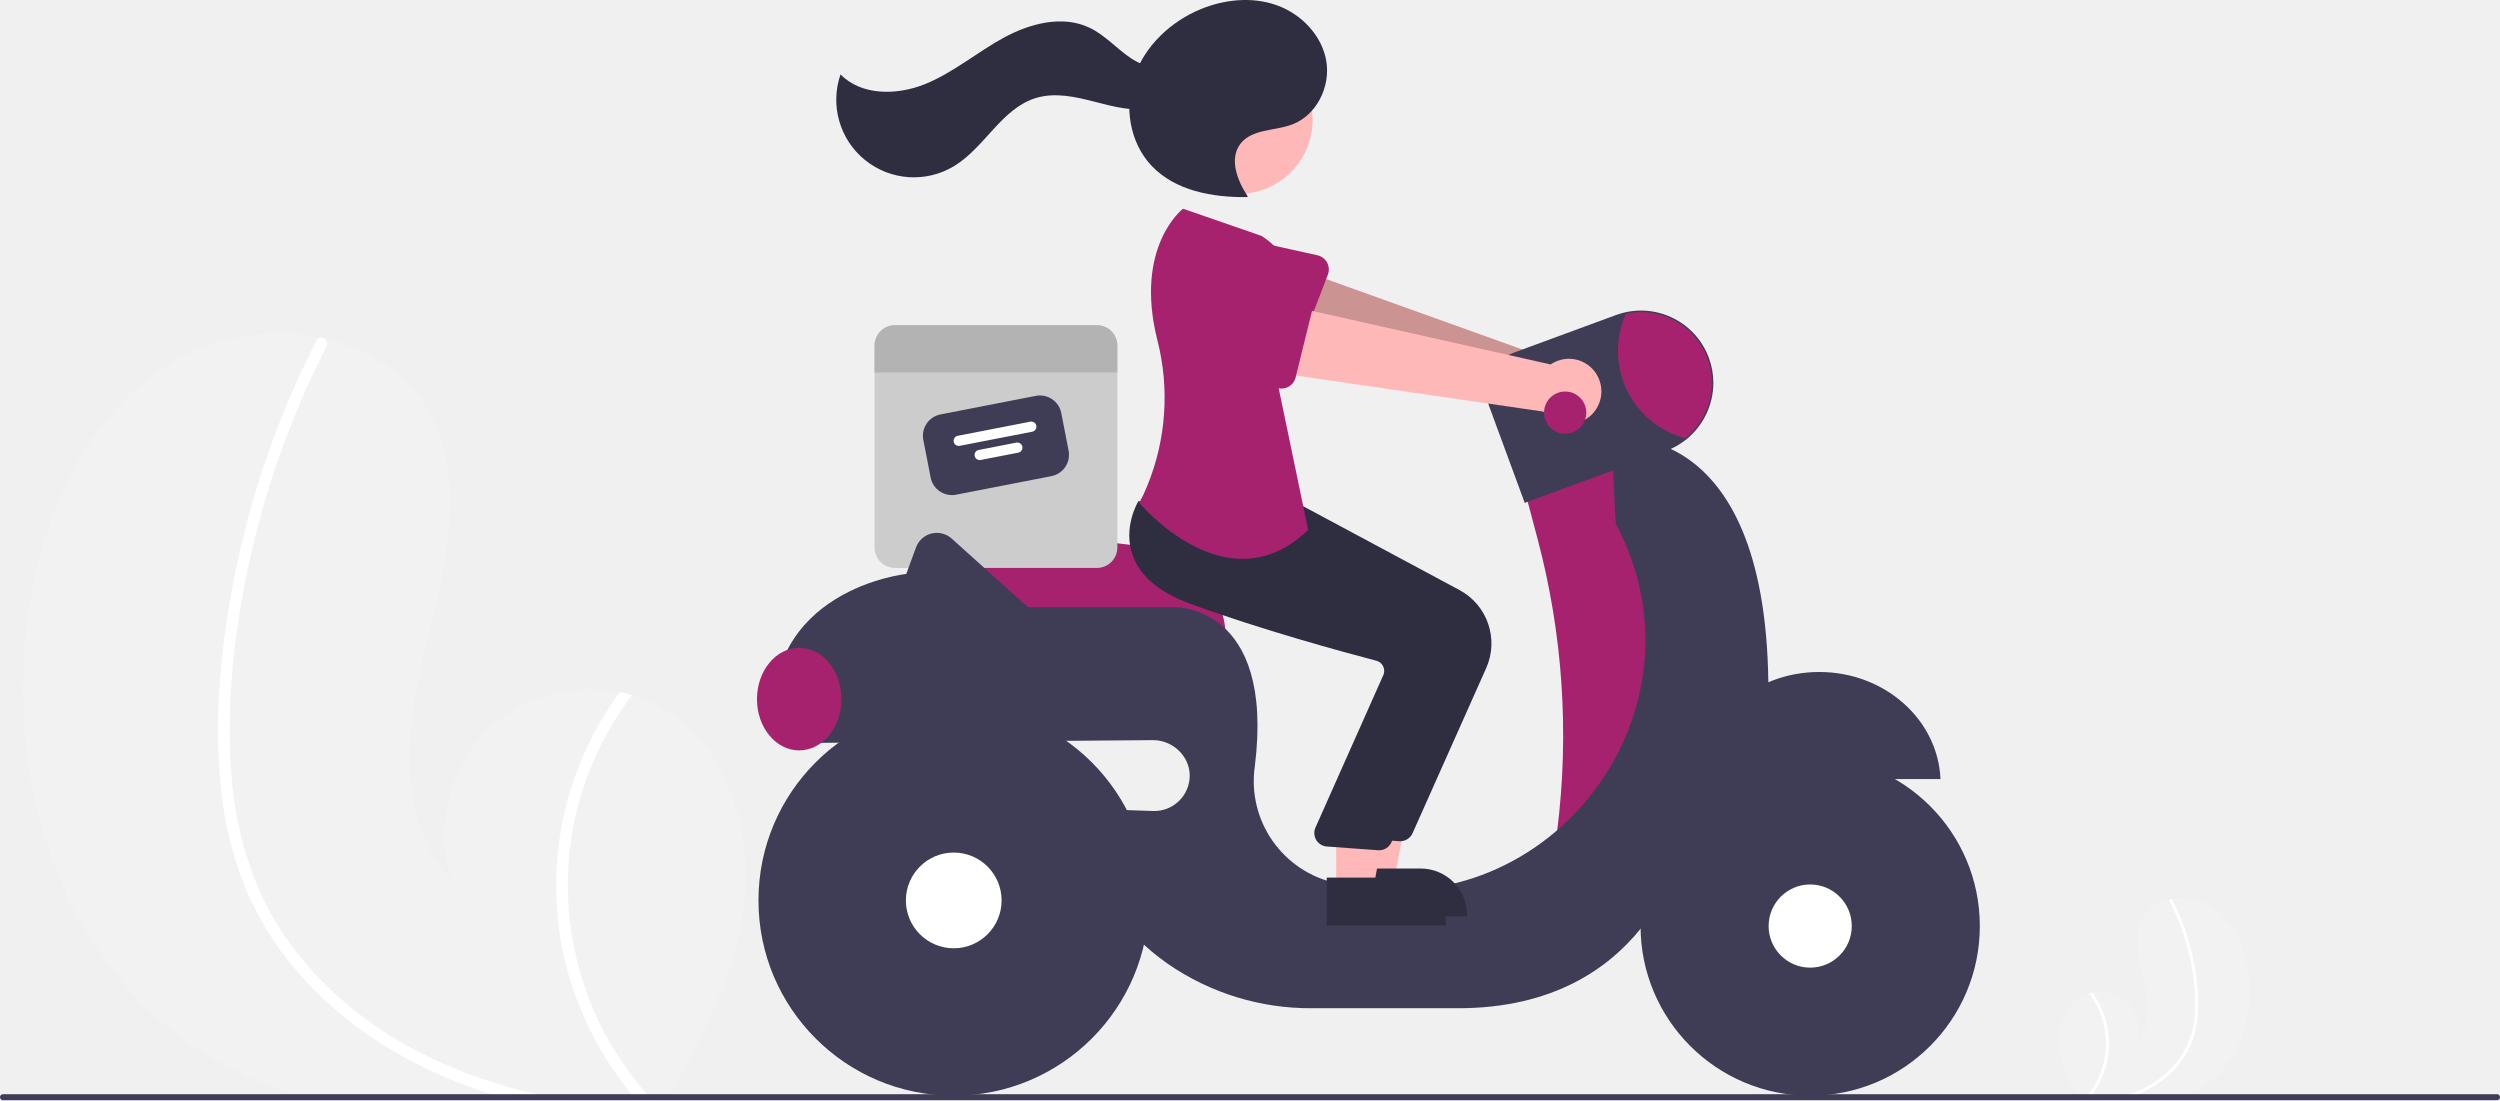
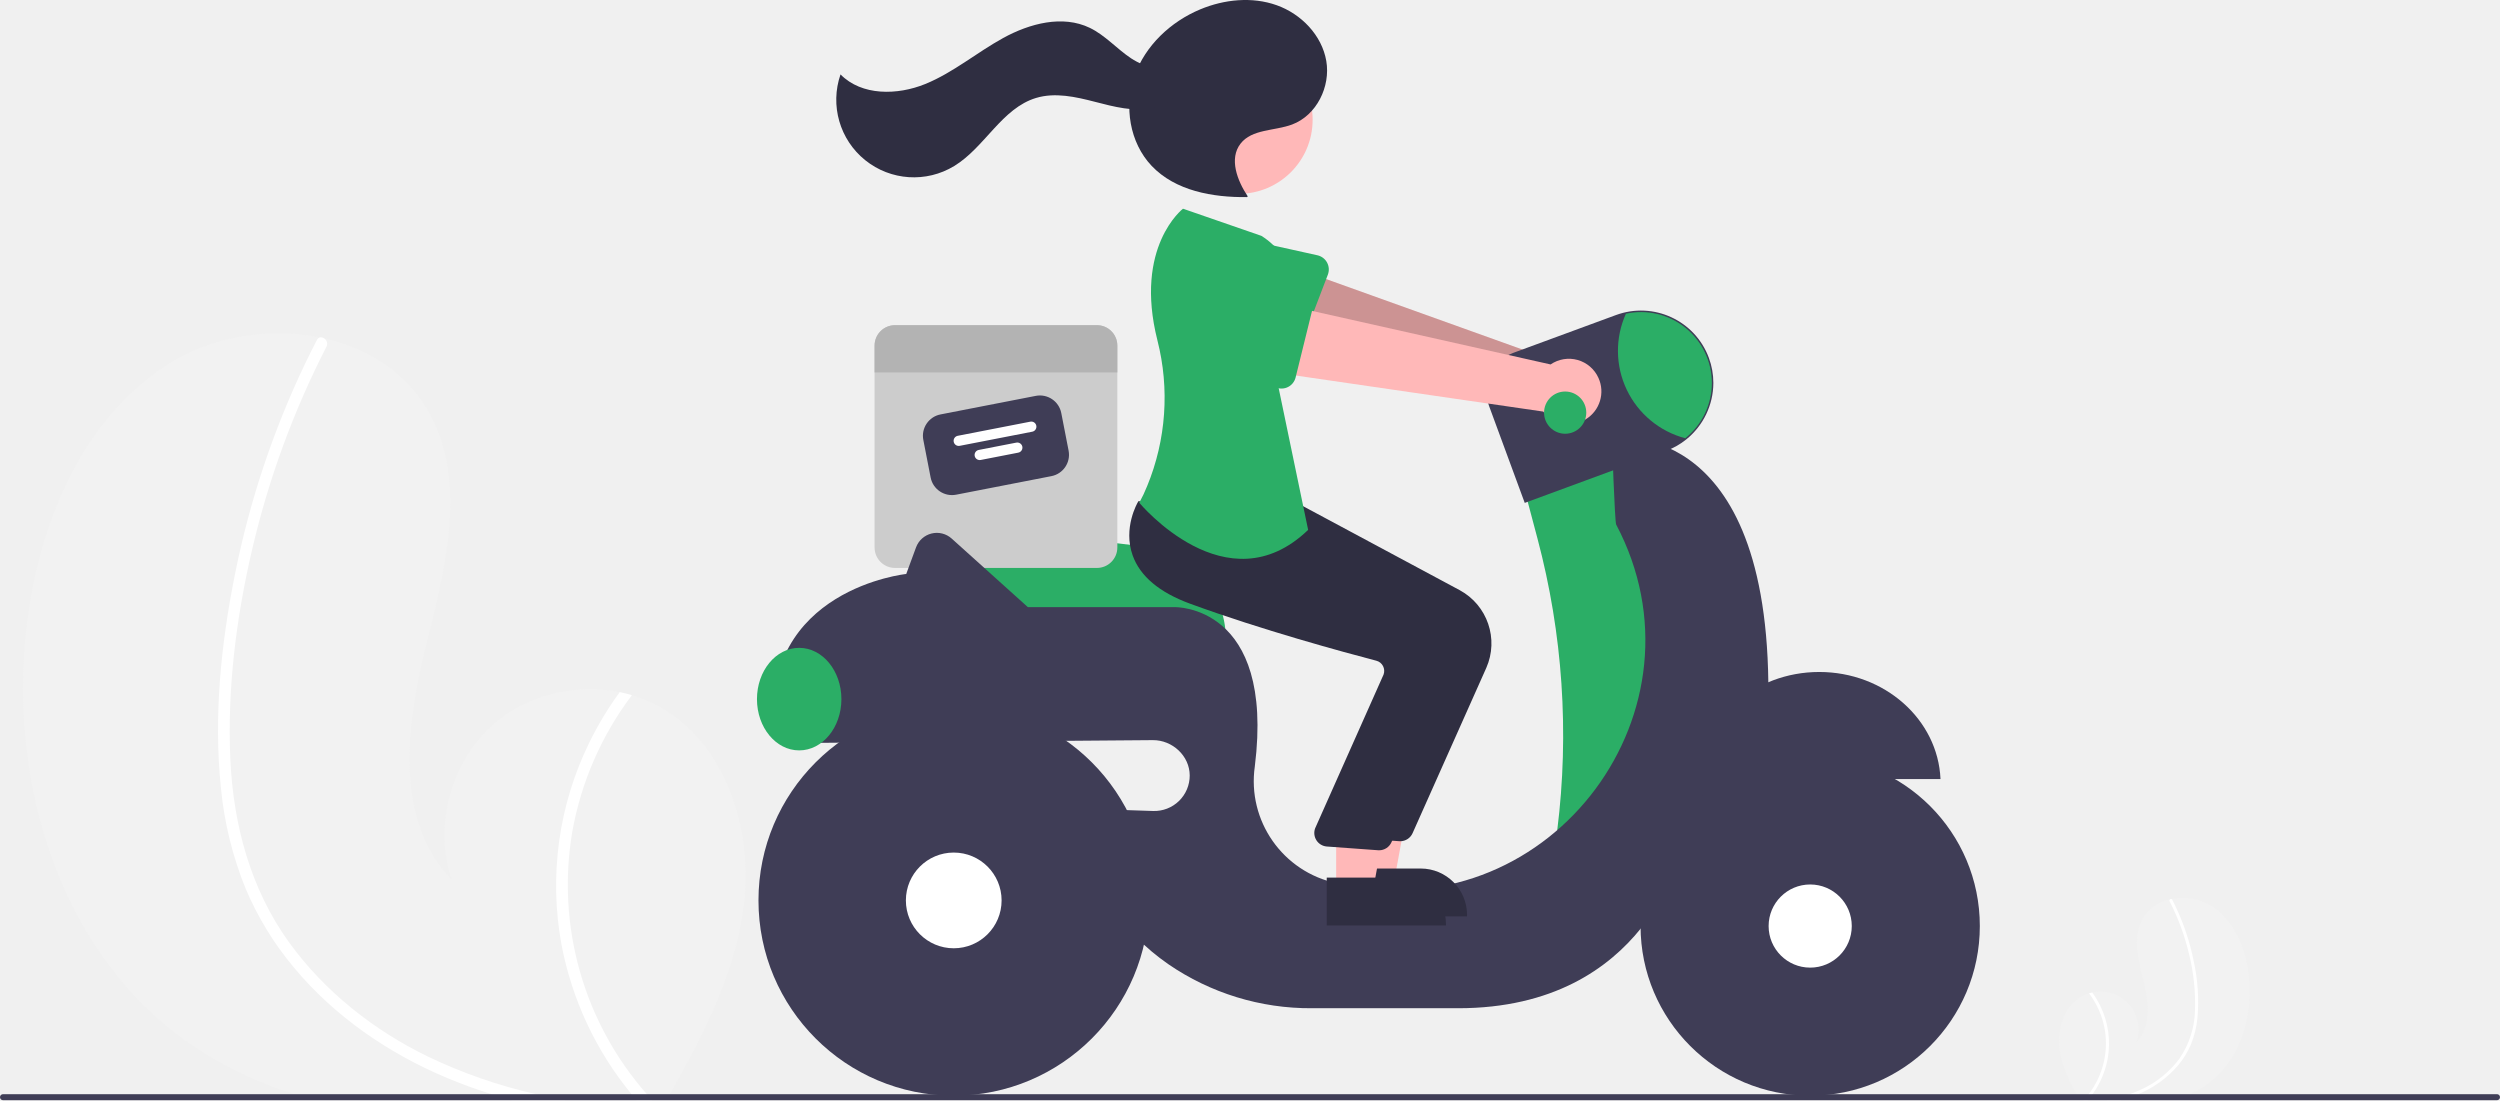
<svg xmlns="http://www.w3.org/2000/svg" id="b9b3c72a-3b99-4e28-aee4-7b73d40b397f" data-name="Layer 1" width="829" height="364.829" viewBox="0 0 829 364.829">
  <path d="M432.13,567.974c-2.85,22.33-13.33,42.76-24.51,62.44-.37.67-.75,1.33-1.14,2H290.28c-2.35-.61-4.67-1.28-6.98-2a127.027,127.027,0,0,1-36.69-18.05c-42.75-30.8-59.2-89-51.77-141.15,4.62-32.4,18.84-65.48,46.53-82.93,14.62-9.23,33.4-12.23,50.23-8.8.44.08.88.18,1.33.27,14.48,3.26,27.38,11.36,34.72,24.41,13.2,23.45,5.34,52.5-1.15,78.6-6.47,26.1-9.98,57.34,8.8,76.59-6.2-18.25-.08-40.02,14.73-52.36,11.19-9.31,26.77-12.8,40.98-9.91,1.36.29,2.7.62,4.02,1.02a44.598,44.598,0,0,1,9.17,3.84C426.35,514.315,435.32,542.805,432.13,567.974Z" transform="translate(-185.5 -267.5855)" fill="#f2f2f2" />
  <path d="M363.23,630.414c3.22.75,6.45,1.41,9.7,2H355.36c-2.3-.62-4.59-1.28-6.86-2q-7.485-2.34-14.74-5.37c-19.4-8.14-37.27-20.36-50.79-36.62a103.371,103.371,0,0,1-16.02-26.17,118.856,118.856,0,0,1-8.2-33.49c-2.45-23.6.05-47.85,4.72-71.03a296.451,296.451,0,0,1,23.16-69.47q1.905-3.975,3.94-7.9a1.542,1.542,0,0,1,1.03-.88,1.777,1.777,0,0,1,1.33.27,2.106,2.106,0,0,1,.83,2.78,293.039,293.039,0,0,0-24.58,66.96c-5.32,22.67-8.34,46.39-7.31,69.7.98,21.78,6.67,43.2,19.58,61.01,11.79,16.26,28.07,29.08,46.08,37.81A169.131,169.131,0,0,0,363.23,630.414Z" transform="translate(-185.5 -267.5855)" fill="#fff" />
  <path d="M401.79,632.414h-5.18c-.58-.66-1.14-1.33-1.69-2a110.411,110.411,0,0,1-23.24-49.66,107.734,107.734,0,0,1,9.29-67.05,110.241,110.241,0,0,1,10.04-16.62c1.36.29,2.7.62,4.02,1.02a106.056,106.056,0,0,0-19.77,45.34A105.095,105.095,0,0,0,400,630.414C400.58,631.084,401.18,631.755,401.79,632.414Z" transform="translate(-185.5 -267.5855)" fill="#fff" />
  <path d="M868.429,615.408c.752,5.893,3.518,11.285,6.469,16.479.098.177.198.351.301.528h30.667c.62-.161,1.232-.338,1.842-.528a33.525,33.525,0,0,0,9.683-4.764c11.283-8.129,15.624-23.489,13.663-37.252-1.219-8.551-4.972-17.281-12.28-21.887a18.437,18.437,0,0,0-13.257-2.322c-.116.021-.232.048-.351.071a13.68,13.68,0,0,0-9.163,6.442c-3.484,6.189-1.409,13.856.303,20.744,1.708,6.888,2.634,15.133-2.322,20.214a12.644,12.644,0,0,0-14.703-16.434c-.359.077-.713.164-1.061.269a11.771,11.771,0,0,0-2.42,1.013C869.955,601.246,867.587,608.765,868.429,615.408Z" transform="translate(-185.5 -267.5855)" fill="#f2f2f2" />
  <path d="M886.613,631.887c-.85.198-1.702.372-2.56.528h4.637c.607-.164,1.211-.338,1.81-.528q1.976-.618,3.89-1.417a34.9,34.9,0,0,0,13.404-9.665,27.282,27.282,0,0,0,4.228-6.907,31.368,31.368,0,0,0,2.164-8.839,62.858,62.858,0,0,0-1.246-18.746,78.238,78.238,0,0,0-6.112-18.334q-.503-1.049-1.04-2.085a.407.407,0,0,0-.272-.232.469.469,0,0,0-.351.071.556.556,0,0,0-.219.734,77.338,77.338,0,0,1,6.487,17.672,68.022,68.022,0,0,1,1.929,18.395,29.351,29.351,0,0,1-5.168,16.102,32.486,32.486,0,0,1-12.161,9.979A44.637,44.637,0,0,1,886.613,631.887Z" transform="translate(-185.5 -267.5855)" fill="#fff" />
  <path d="M876.437,632.415h1.367c.153-.174.301-.351.446-.528a29.14,29.14,0,0,0,6.134-13.106,28.433,28.433,0,0,0-2.452-17.696,29.095,29.095,0,0,0-2.65-4.386c-.359.077-.713.164-1.061.269a27.99,27.99,0,0,1,5.218,11.966,27.737,27.737,0,0,1-6.529,22.953C876.756,632.064,876.598,632.24,876.437,632.415Z" transform="translate(-185.5 -267.5855)" fill="#fff" />
-   <path d="M592.01,480.094h-95.981L495.011,450.583a8.86,8.86,0,0,1,9.931-9.099l55.854,6.839h.007a31.291,31.291,0,0,1,31.206,31.27Z" transform="translate(-185.5 -267.5855)" fill="#a7226e" />
+   <path d="M592.01,480.094h-95.981L495.011,450.583a8.86,8.86,0,0,1,9.931-9.099l55.854,6.839h.007a31.291,31.291,0,0,1,31.206,31.27Z" transform="translate(-185.5 -267.5855)" fill="#2bae66" />
  <path d="M549.231,375.414H482.289a6.777,6.777,0,0,0-6.779,6.779v66.942a6.777,6.777,0,0,0,6.779,6.779h66.942a6.777,6.777,0,0,0,6.779-6.779V382.193A6.777,6.777,0,0,0,549.231,375.414Z" transform="translate(-185.5 -267.5855)" fill="#ccc" />
  <path d="M534.154,425.471l-31.606,6.155a7.211,7.211,0,0,1-8.447-5.693L491.672,413.457a7.211,7.211,0,0,1,5.693-8.447l31.606-6.155a7.211,7.211,0,0,1,8.447,5.693l2.43,12.476A7.211,7.211,0,0,1,534.154,425.471Z" transform="translate(-185.5 -267.5855)" fill="#3f3d56" />
  <path d="M527.831,410.732l-24.121,4.697a1.695,1.695,0,0,1-.648-3.327l24.121-4.697a1.695,1.695,0,0,1,.648,3.327Z" transform="translate(-185.5 -267.5855)" fill="#fff" />
  <path d="M523.143,417.688l-12.476,2.43a1.695,1.695,0,0,1-.648-3.327l12.476-2.43a1.695,1.695,0,1,1,.648,3.327Z" transform="translate(-185.5 -267.5855)" fill="#fff" />
  <path d="M556.01,382.193v8.897h-80.5v-8.897a6.777,6.777,0,0,1,6.779-6.779h66.942A6.777,6.777,0,0,1,556.01,382.193Z" transform="translate(-185.5 -267.5855)" fill="#b3b3b3" />
  <path d="M716.761,393.877a10.743,10.743,0,0,0-15.193-6.365l-92.097-33.043-4.056,23.007,91.803,25.245a10.801,10.801,0,0,0,19.543-8.845Z" transform="translate(-185.5 -267.5855)" fill="#ffb8b8" />
  <path d="M716.761,393.877a10.743,10.743,0,0,0-15.193-6.365l-92.097-33.043-4.056,23.007,91.803,25.245a10.801,10.801,0,0,0,19.543-8.845Z" transform="translate(-185.5 -267.5855)" opacity="0.2" />
-   <path d="M625.817,358.662l-8.697,22.72a4.817,4.817,0,0,1-6.861,2.476l-21.136-11.896a13.377,13.377,0,0,1,9.637-24.959l23.602,5.235a4.817,4.817,0,0,1,3.454,6.424Z" transform="translate(-185.5 -267.5855)" fill="#a7226e" />
-   <path d="M724.01,414.914l-33,15,4.333,16.311a253.735,253.735,0,0,1,6.54,96.65v0l24.128,5.039,20-51-7-58Z" transform="translate(-185.5 -267.5855)" fill="#a7226e" />
+   <path d="M625.817,358.662l-8.697,22.72a4.817,4.817,0,0,1-6.861,2.476l-21.136-11.896a13.377,13.377,0,0,1,9.637-24.959l23.602,5.235a4.817,4.817,0,0,1,3.454,6.424Z" transform="translate(-185.5 -267.5855)" fill="#2bae66" />
+   <path d="M724.01,414.914l-33,15,4.333,16.311a253.735,253.735,0,0,1,6.54,96.65v0l24.128,5.039,20-51-7-58Z" transform="translate(-185.5 -267.5855)" fill="#2bae66" />
  <path d="M788.76,490.414c-21.682,0-39.352,15.762-40.209,35.5h80.418C828.111,506.176,810.442,490.414,788.76,490.414Z" transform="translate(-185.5 -267.5855)" fill="#3f3d56" />
  <path d="M771.881,493.816c-1.128-89.098-51.872-80.902-51.872-80.902s.949,27.733,1.405,28.596c32.335,61.18-21.03,132.904-88.96,119.709q-1.921-.373-3.691-.757a34.581,34.581,0,0,1-27.163-38.763c6.692-53.736-26.591-52.785-26.591-52.785H526.343l-25.273-22.746a7.347,7.347,0,0,0-11.809,2.921l-3.251,8.825s-48,5-44,52h14.84a29.967,29.967,0,0,0,.16,4l110.751-.9c6.492-.053,12.222,5.208,12.249,11.7a11.753,11.753,0,0,1-12.144,11.796l-17.855-.595c-5.5,24.5,8,41,22.875,51.375a83.148,83.148,0,0,0,47.618,14.625h48.507c63,0,74-53,74-53C776.01,534.914,771.881,493.816,771.881,493.816Z" transform="translate(-185.5 -267.5855)" fill="#3f3d56" />
  <circle cx="600.26" cy="307.079" r="56.25" fill="#3f3d56" />
  <circle cx="600.26" cy="307.079" r="13.787" fill="#fff" />
  <circle cx="316.26" cy="298.579" r="64.75" fill="#3f3d56" />
  <circle cx="316.26" cy="298.579" r="15.87" fill="#fff" />
  <path d="M691.104,434.347,679.23,402.097a13.638,13.638,0,0,1,8.087-17.511l34.04-12.531a23.998,23.998,0,0,1,30.812,14.227,23.845,23.845,0,0,1,1.481,8.292,24.189,24.189,0,0,1-8.988,18.73,23.813,23.813,0,0,1-6.72,3.789Z" transform="translate(-185.5 -267.5855)" fill="#3f3d56" />
-   <path d="M753.15,394.574a23.549,23.549,0,0,1-8.8,18.34,29.988,29.988,0,0,1-19.7-41.3,23.505,23.505,0,0,1,28.5,22.96Z" transform="translate(-185.5 -267.5855)" fill="#a7226e" />
-   <ellipse cx="265.01" cy="231.829" rx="14" ry="17" fill="#a7226e" />
+   <path d="M753.15,394.574a23.549,23.549,0,0,1-8.8,18.34,29.988,29.988,0,0,1-19.7-41.3,23.505,23.505,0,0,1,28.5,22.96Z" transform="translate(-185.5 -267.5855)" fill="#2bae66" />
+   <ellipse cx="265.01" cy="231.829" rx="14" ry="17" fill="#2bae66" />
  <polygon points="450.071 292.005 462.331 292.005 468.164 260.208 450.069 260.209 450.071 292.005" fill="#ffb8b8" />
  <path d="M632.444,555.588l24.144-.001h.001a15.386,15.386,0,0,1,15.386,15.386v.5l-39.531.001Z" transform="translate(-185.5 -267.5855)" fill="#2f2e41" />
  <path d="M649.801,546.54q-.214,0-.43-.021l-16.967-1.235a4.5,4.5,0,0,1-3.809-6.029l22.707-51.015a3.498,3.498,0,0,0-.196-2.799,3.451,3.451,0,0,0-2.211-1.76c-10.677-2.791-38.072-10.223-61.786-18.918-10.16-3.726-16.559-9.109-19.019-16.002-3.243-9.087,1.555-17.374,1.76-17.722l.161-.272,22.315,2.028,24.191,2.058,53.013,28.428a20.086,20.086,0,0,1,8.819,25.784L653.908,543.873A4.497,4.497,0,0,1,649.801,546.54Z" transform="translate(-185.5 -267.5855)" fill="#2f2e41" />
  <circle cx="410.705" cy="39.72" r="24.561" fill="#ffb8b8" />
  <polygon points="443.071 295.005 455.331 295.005 461.164 263.208 443.069 263.209 443.071 295.005" fill="#ffb8b8" />
  <path d="M625.444,558.588l24.144-.001h.001a15.386,15.386,0,0,1,15.386,15.386v.5l-39.531.001Z" transform="translate(-185.5 -267.5855)" fill="#2f2e41" />
  <path d="M642.801,549.54q-.214,0-.43-.021l-16.967-1.235a4.5,4.5,0,0,1-3.809-6.029l22.707-51.015a3.498,3.498,0,0,0-.196-2.799,3.451,3.451,0,0,0-2.211-1.76c-10.677-2.791-38.072-10.223-61.786-18.918-10.16-3.726-16.559-9.109-19.019-16.002-3.243-9.087,1.555-17.374,1.76-17.722l.161-.272,22.315,2.028,24.191,2.058,53.013,28.428a20.086,20.086,0,0,1,8.819,25.784L646.908,546.873A4.497,4.497,0,0,1,642.801,549.54Z" transform="translate(-185.5 -267.5855)" fill="#2f2e41" />
-   <path d="M603.78,345.794l-26-9s-16.322,12.54-8.481,43.649a77.012,77.012,0,0,1-3.4,48.32,49.779,49.779,0,0,1-2.619,5.531s29,35,56,9l-10.5-50.5S625.28,359.294,603.78,345.794Z" transform="translate(-185.5 -267.5855)" fill="#a7226e" />
+   <path d="M603.78,345.794l-26-9s-16.322,12.54-8.481,43.649a77.012,77.012,0,0,1-3.4,48.32,49.779,49.779,0,0,1-2.619,5.531s29,35,56,9l-10.5-50.5S625.28,359.294,603.78,345.794Z" transform="translate(-185.5 -267.5855)" fill="#2bae66" />
  <path d="M599.255,332.702c-3.496-5.232-6.254-12.488-2.406-17.466,3.799-4.914,11.292-4.19,17.111-6.365,8.104-3.029,12.804-12.549,11.338-21.076s-8.31-15.594-16.464-18.486-17.348-1.951-25.333,1.379c-9.829,4.1-18.261,12.03-21.797,22.076s-1.646,22.108,5.689,29.83c7.864,8.278,20.206,10.485,31.623,10.351" transform="translate(-185.5 -267.5855)" fill="#2f2e41" />
  <path d="M576.408,288.069c-4.405,3.586-11.125,1.993-15.854-1.154s-8.565-7.628-13.681-10.096c-9.019-4.35-19.924-1.458-28.702,3.36s-16.559,11.475-25.831,15.256-21.104,3.968-28.125-3.172a25.732,25.732,0,0,0,37.71,30.371c10.159-6.188,15.771-19.164,27.166-22.579,6.306-1.89,13.076-.368,19.449,1.281s13.018,3.43,19.449,2.027,12.447-7.183,11.629-13.715Z" transform="translate(-185.5 -267.5855)" fill="#2f2e41" />
  <path d="M715.538,392.877a10.743,10.743,0,0,0-15.863-4.442L604.206,367.008l-1.187,23.332,94.217,13.726a10.801,10.801,0,0,0,18.302-11.189Z" transform="translate(-185.5 -267.5855)" fill="#ffb8b8" />
-   <path d="M620.945,369.151l-5.827,23.62a4.817,4.817,0,0,1-6.503,3.303l-22.443-9.198a13.377,13.377,0,0,1,6.484-25.957l24.068,2.283a4.817,4.817,0,0,1,4.22,5.949Z" transform="translate(-185.5 -267.5855)" fill="#a7226e" />
-   <circle cx="519.01" cy="136.829" r="7" fill="#a7226e" />
+   <path d="M620.945,369.151l-5.827,23.62a4.817,4.817,0,0,1-6.503,3.303l-22.443-9.198a13.377,13.377,0,0,1,6.484-25.957l24.068,2.283a4.817,4.817,0,0,1,4.22,5.949Z" transform="translate(-185.5 -267.5855)" fill="#2bae66" />
+   <circle cx="519.01" cy="136.829" r="7" fill="#2bae66" />
  <path d="M1014.5,631.414a1.003,1.003,0,0,1-1,1h-827a1,1,0,0,1,0-2h827A1.003,1.003,0,0,1,1014.5,631.414Z" transform="translate(-185.5 -267.5855)" fill="#3f3d56" />
</svg>
